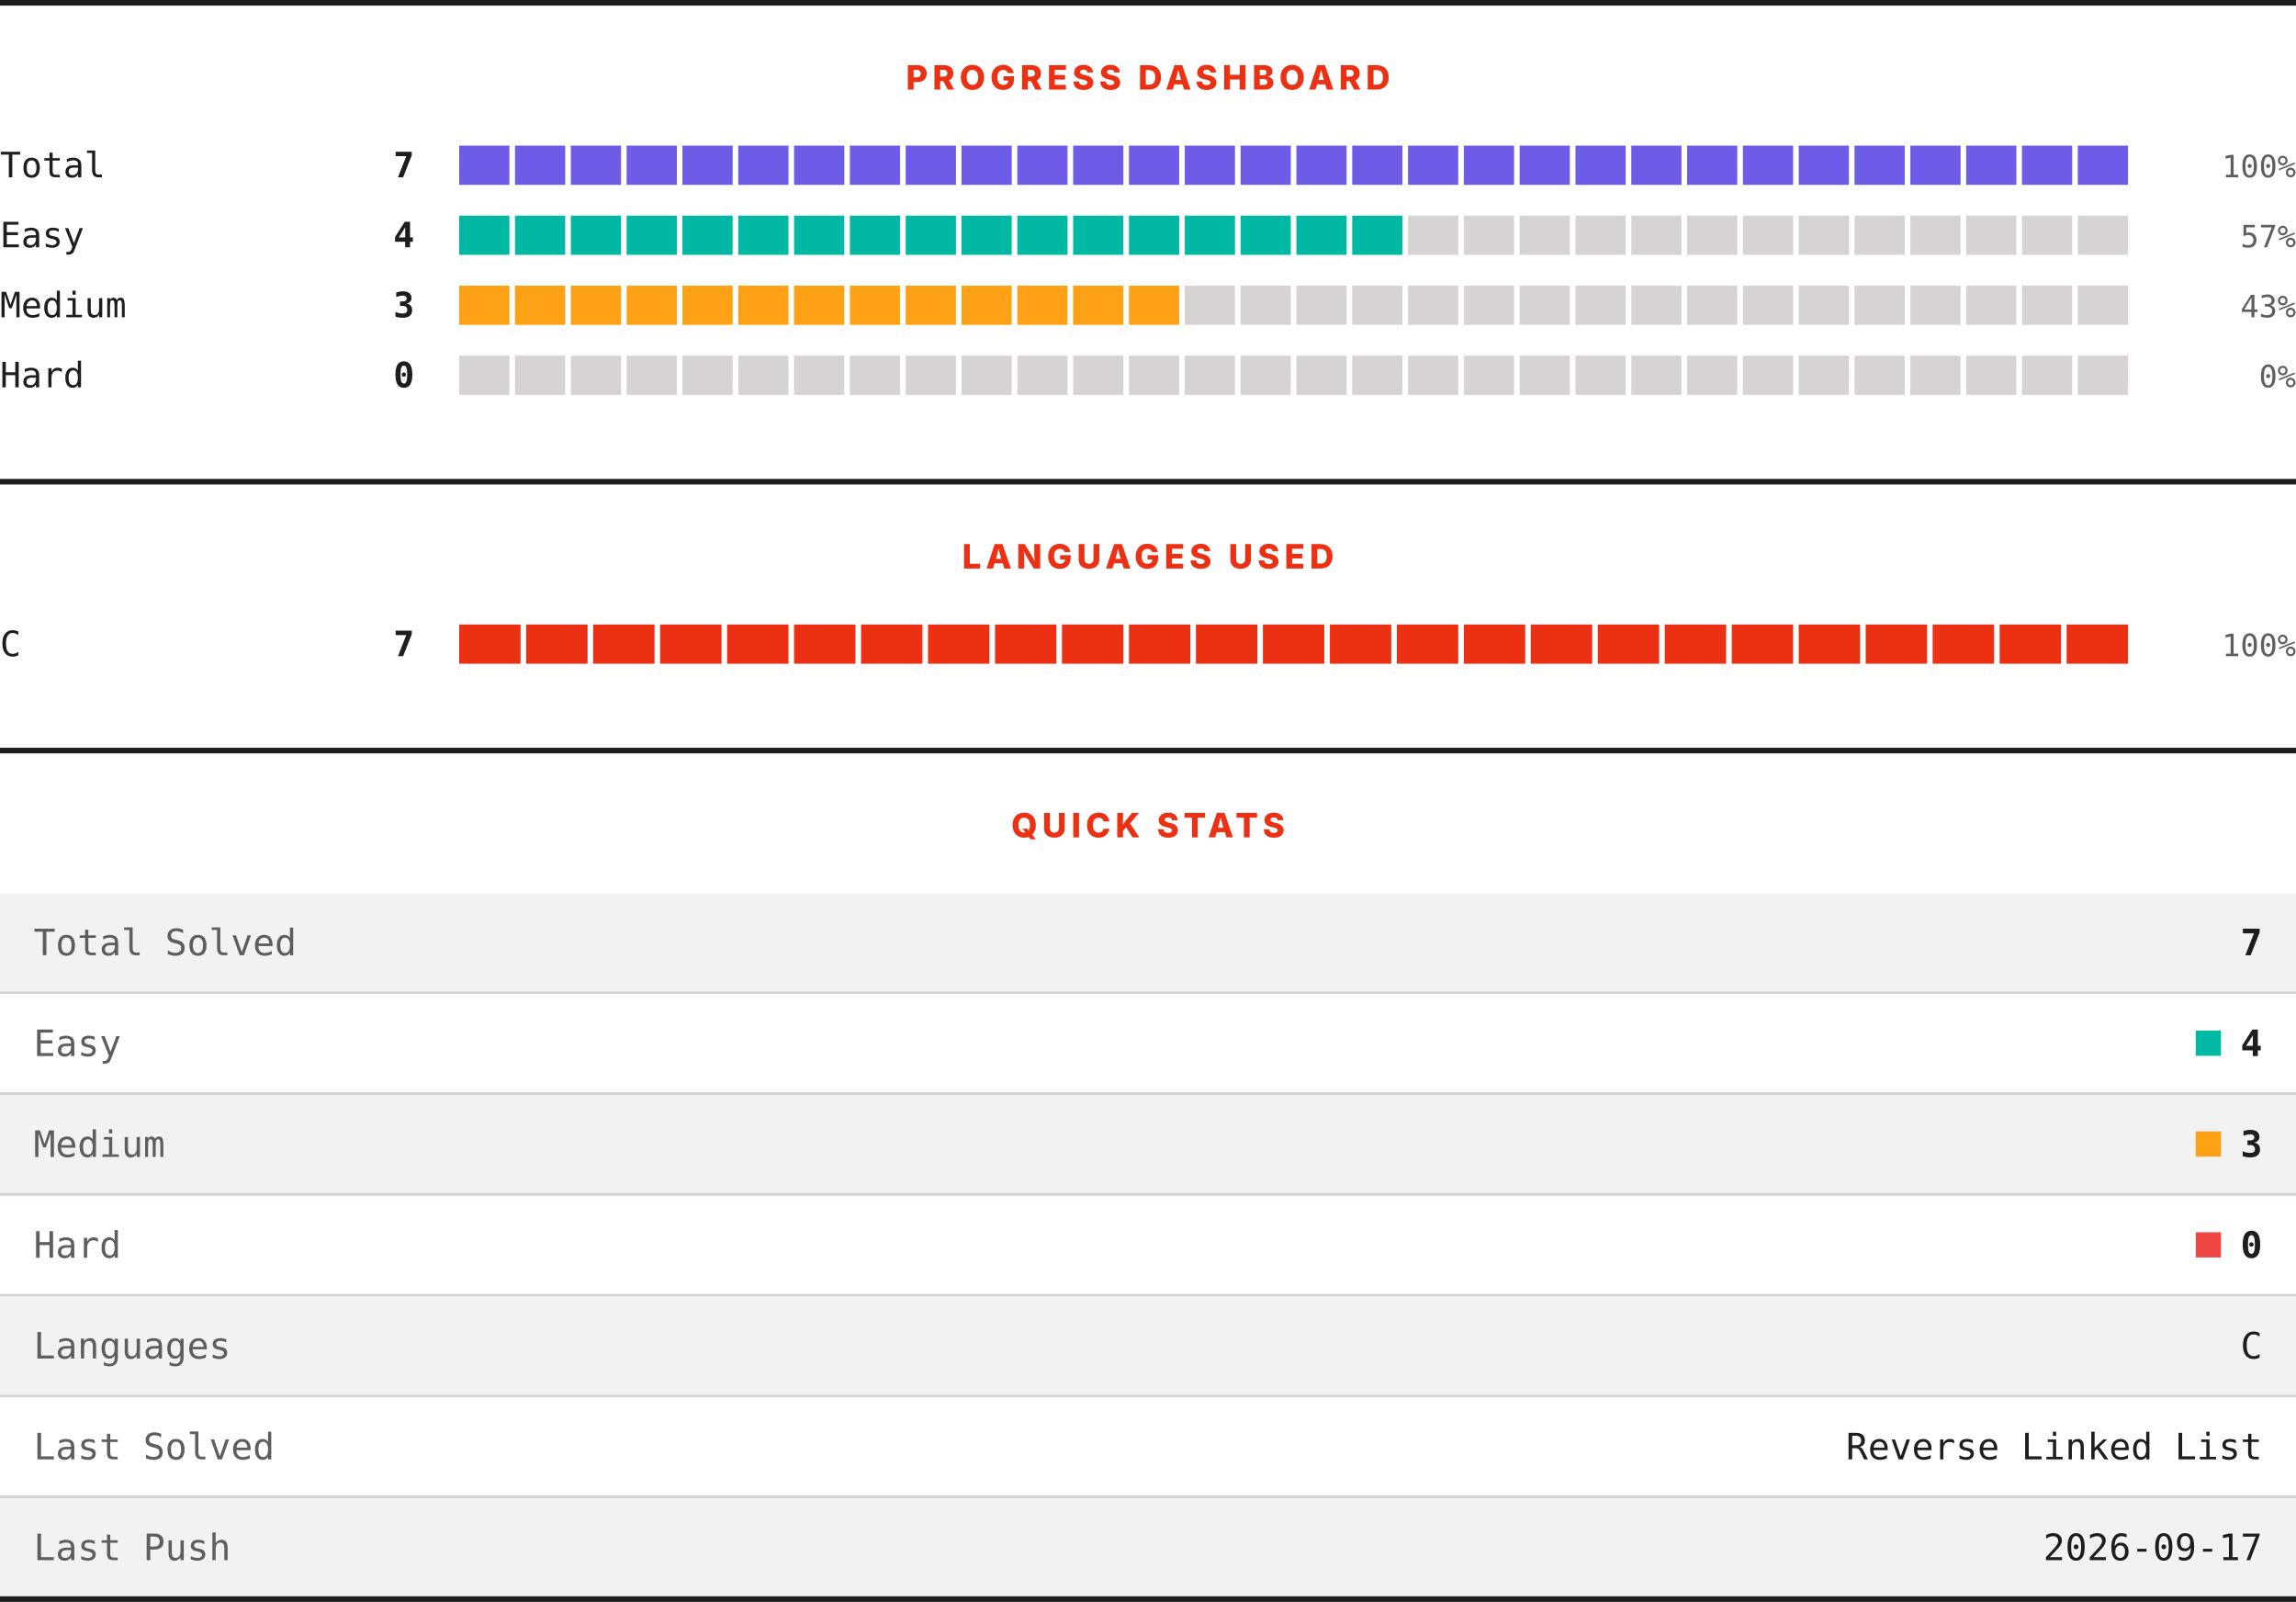
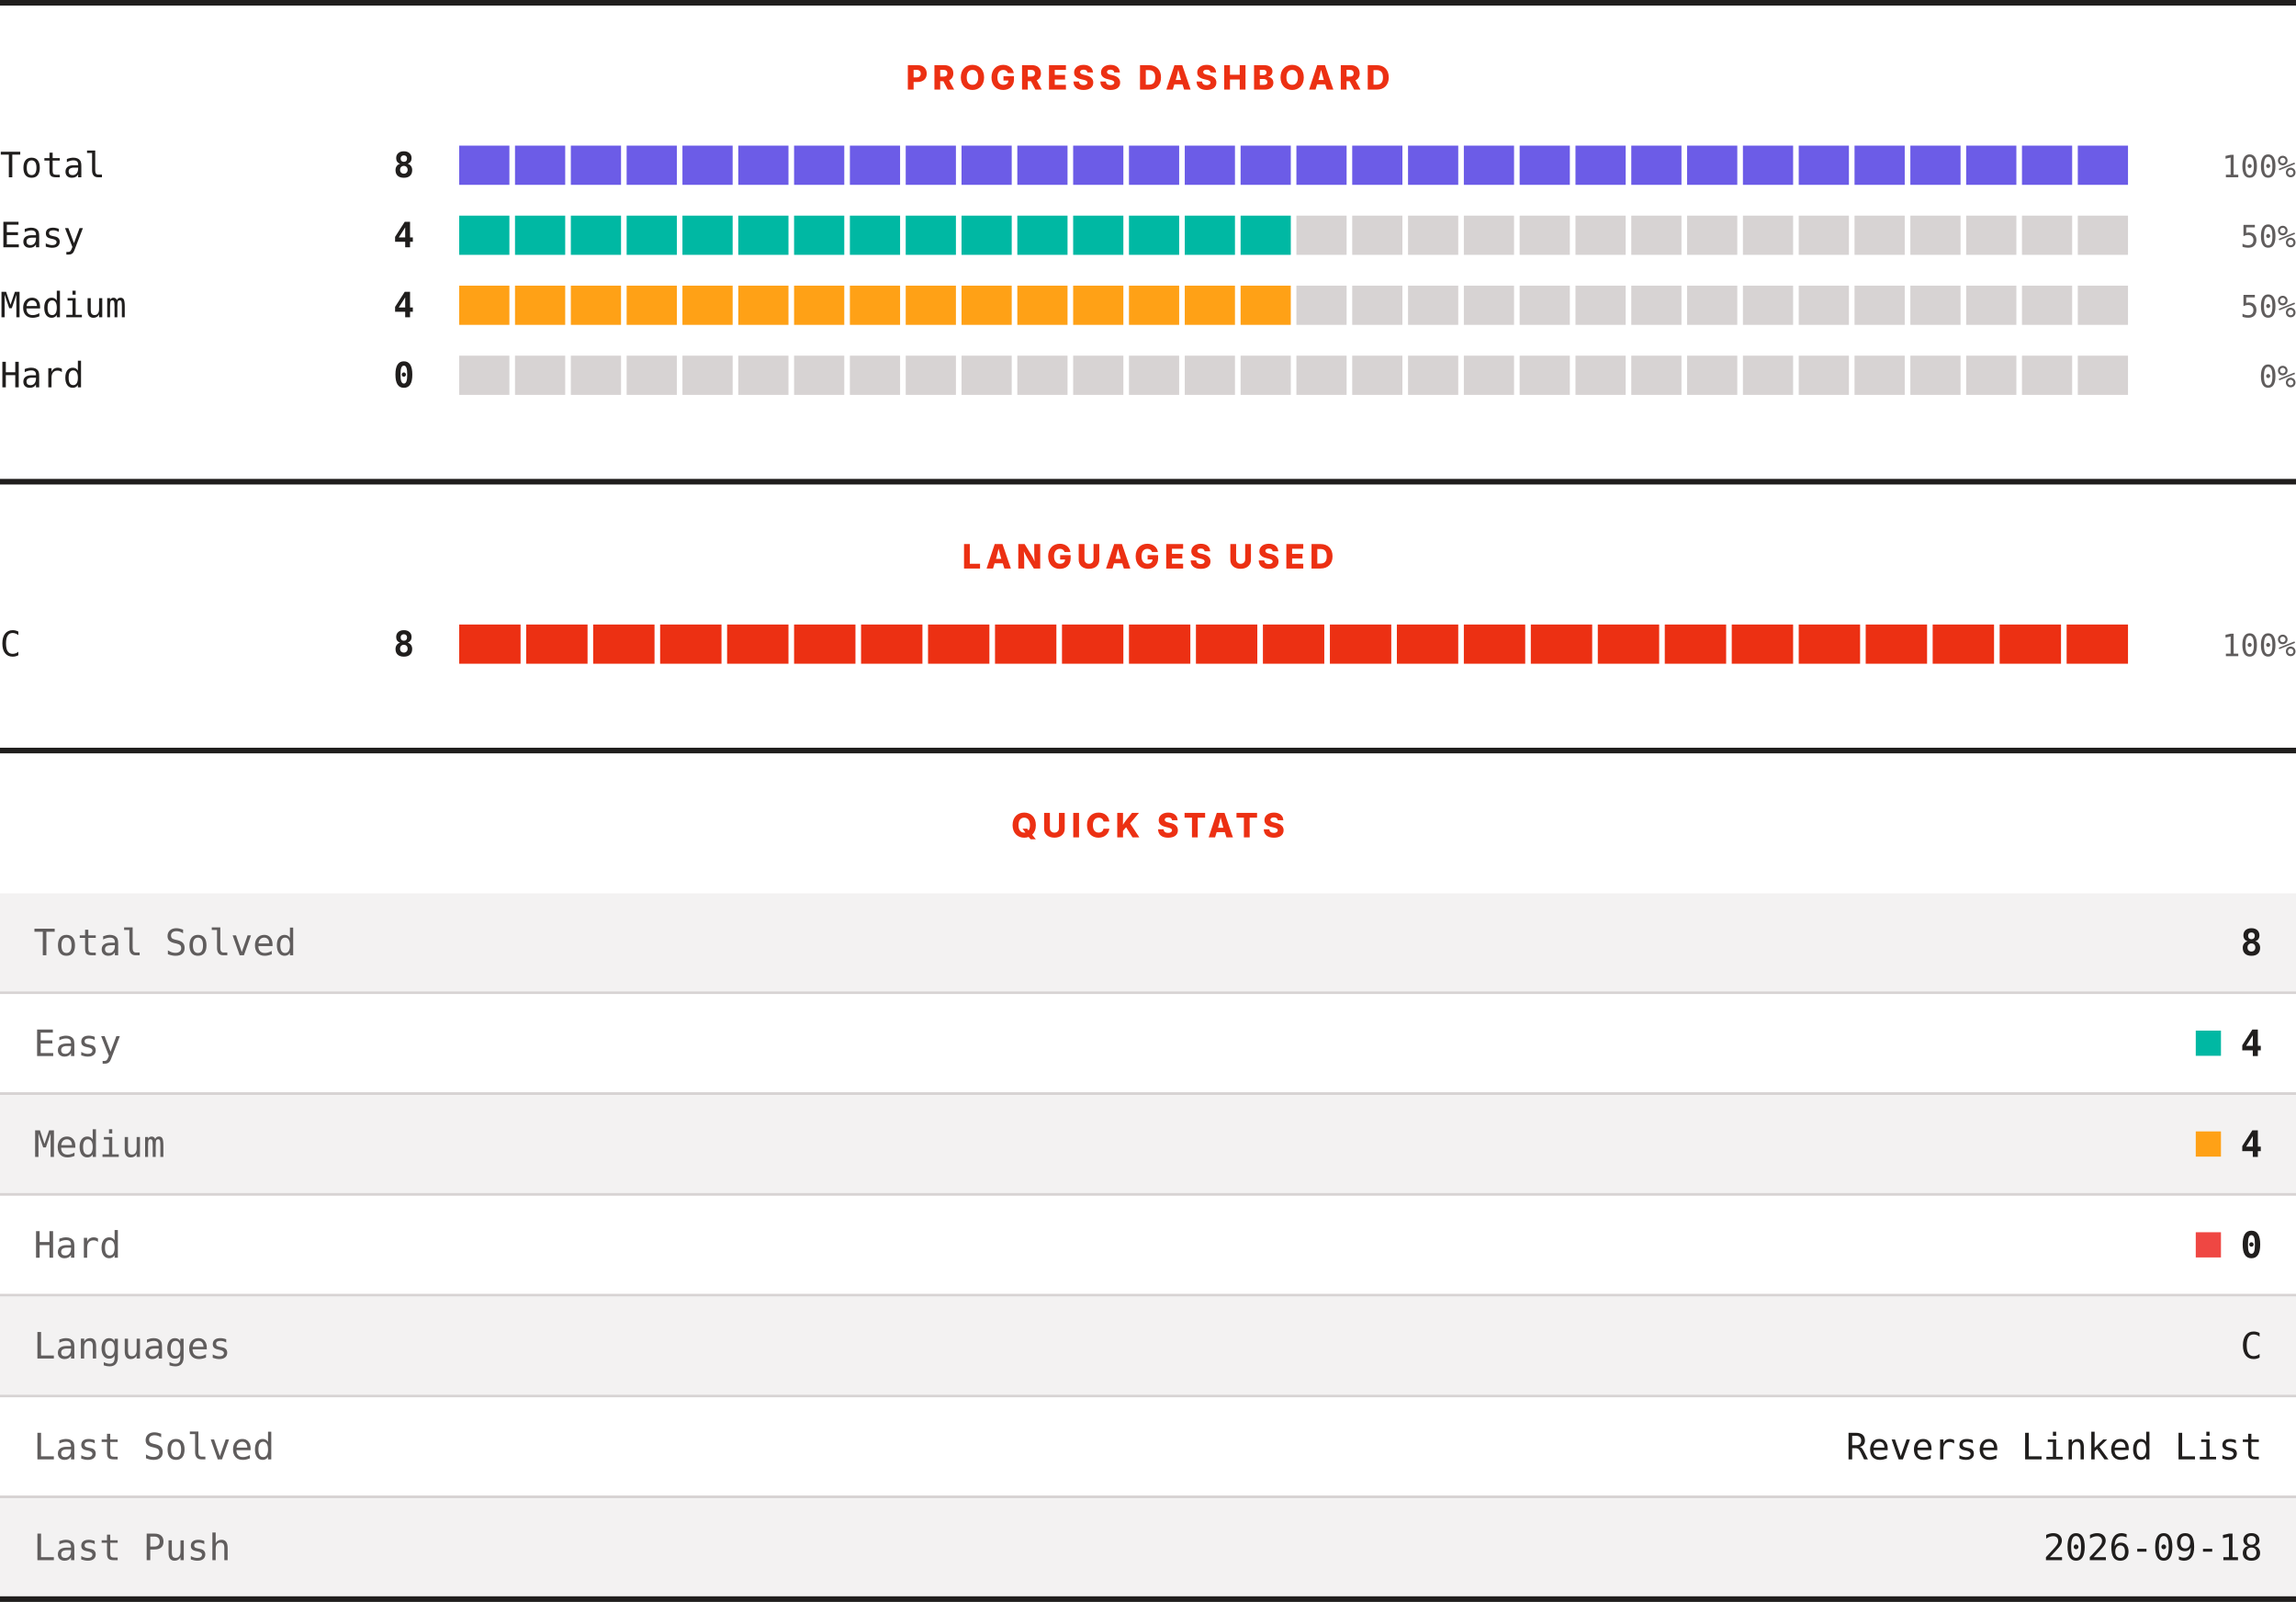
<svg xmlns="http://www.w3.org/2000/svg" width="820" height="572" viewBox="0 0 820 572" role="img" aria-label="LeetCode progress, languages and quick stats">
  <rect width="820" height="572" fill="#ffffff" />
  <rect x="0" y="0" width="820" height="2" fill="#201e1d" />
  <text x="410" y="32" text-anchor="middle" font-family="Archivo, system-ui, -apple-system, Segoe UI, sans-serif" font-size="12" font-weight="800" letter-spacing="1.68" fill="#ec3013">PROGRESS DASHBOARD</text>
  <text x="0" y="63.3" font-family="ui-monospace, SFMono-Regular, Menlo, Consolas, monospace" font-size="12.5" fill="#201e1d">Total</text>
-   <text x="148" y="63.3" text-anchor="end" font-family="ui-monospace, SFMono-Regular, Menlo, Consolas, monospace" font-size="12.5" font-weight="700" fill="#201e1d">7</text>
+   <text x="148" y="63.3" text-anchor="end" font-family="ui-monospace, SFMono-Regular, Menlo, Consolas, monospace" font-size="12.5" font-weight="700" fill="#201e1d">8</text>
  <rect x="164.00" y="52" width="17.93" height="14" fill="#6c5ce7" />
  <rect x="183.93" y="52" width="17.93" height="14" fill="#6c5ce7" />
  <rect x="203.87" y="52" width="17.93" height="14" fill="#6c5ce7" />
  <rect x="223.80" y="52" width="17.93" height="14" fill="#6c5ce7" />
  <rect x="243.73" y="52" width="17.93" height="14" fill="#6c5ce7" />
  <rect x="263.67" y="52" width="17.93" height="14" fill="#6c5ce7" />
  <rect x="283.60" y="52" width="17.93" height="14" fill="#6c5ce7" />
  <rect x="303.53" y="52" width="17.93" height="14" fill="#6c5ce7" />
  <rect x="323.47" y="52" width="17.93" height="14" fill="#6c5ce7" />
  <rect x="343.40" y="52" width="17.93" height="14" fill="#6c5ce7" />
  <rect x="363.33" y="52" width="17.93" height="14" fill="#6c5ce7" />
  <rect x="383.27" y="52" width="17.93" height="14" fill="#6c5ce7" />
  <rect x="403.20" y="52" width="17.93" height="14" fill="#6c5ce7" />
  <rect x="423.13" y="52" width="17.93" height="14" fill="#6c5ce7" />
  <rect x="443.07" y="52" width="17.93" height="14" fill="#6c5ce7" />
  <rect x="463.00" y="52" width="17.93" height="14" fill="#6c5ce7" />
  <rect x="482.93" y="52" width="17.93" height="14" fill="#6c5ce7" />
  <rect x="502.87" y="52" width="17.93" height="14" fill="#6c5ce7" />
  <rect x="522.80" y="52" width="17.93" height="14" fill="#6c5ce7" />
  <rect x="542.73" y="52" width="17.93" height="14" fill="#6c5ce7" />
  <rect x="562.67" y="52" width="17.93" height="14" fill="#6c5ce7" />
  <rect x="582.60" y="52" width="17.93" height="14" fill="#6c5ce7" />
  <rect x="602.53" y="52" width="17.93" height="14" fill="#6c5ce7" />
  <rect x="622.47" y="52" width="17.93" height="14" fill="#6c5ce7" />
  <rect x="642.40" y="52" width="17.93" height="14" fill="#6c5ce7" />
  <rect x="662.33" y="52" width="17.93" height="14" fill="#6c5ce7" />
  <rect x="682.27" y="52" width="17.93" height="14" fill="#6c5ce7" />
  <rect x="702.20" y="52" width="17.93" height="14" fill="#6c5ce7" />
  <rect x="722.13" y="52" width="17.93" height="14" fill="#6c5ce7" />
  <rect x="742.07" y="52" width="17.93" height="14" fill="#6c5ce7" />
  <text x="820" y="63.3" text-anchor="end" font-family="ui-monospace, SFMono-Regular, Menlo, Consolas, monospace" font-size="11" fill="#605d5d">100%</text>
  <text x="0" y="88.3" font-family="ui-monospace, SFMono-Regular, Menlo, Consolas, monospace" font-size="12.5" fill="#201e1d">Easy</text>
  <text x="148" y="88.3" text-anchor="end" font-family="ui-monospace, SFMono-Regular, Menlo, Consolas, monospace" font-size="12.5" font-weight="700" fill="#201e1d">4</text>
  <rect x="164.00" y="77" width="17.93" height="14" fill="#00b8a3" />
  <rect x="183.93" y="77" width="17.93" height="14" fill="#00b8a3" />
  <rect x="203.87" y="77" width="17.93" height="14" fill="#00b8a3" />
  <rect x="223.80" y="77" width="17.93" height="14" fill="#00b8a3" />
  <rect x="243.73" y="77" width="17.93" height="14" fill="#00b8a3" />
  <rect x="263.67" y="77" width="17.93" height="14" fill="#00b8a3" />
  <rect x="283.60" y="77" width="17.93" height="14" fill="#00b8a3" />
  <rect x="303.53" y="77" width="17.93" height="14" fill="#00b8a3" />
  <rect x="323.47" y="77" width="17.93" height="14" fill="#00b8a3" />
  <rect x="343.40" y="77" width="17.93" height="14" fill="#00b8a3" />
  <rect x="363.33" y="77" width="17.93" height="14" fill="#00b8a3" />
  <rect x="383.27" y="77" width="17.93" height="14" fill="#00b8a3" />
  <rect x="403.20" y="77" width="17.93" height="14" fill="#00b8a3" />
  <rect x="423.13" y="77" width="17.93" height="14" fill="#00b8a3" />
  <rect x="443.07" y="77" width="17.93" height="14" fill="#00b8a3" />
-   <rect x="463.00" y="77" width="17.93" height="14" fill="#00b8a3" />
-   <rect x="482.93" y="77" width="17.93" height="14" fill="#00b8a3" />
+   <rect x="463.00" y="77" width="17.93" height="14" fill="#d7d3d3" />
+   <rect x="482.93" y="77" width="17.93" height="14" fill="#d7d3d3" />
  <rect x="502.87" y="77" width="17.93" height="14" fill="#d7d3d3" />
  <rect x="522.80" y="77" width="17.93" height="14" fill="#d7d3d3" />
  <rect x="542.73" y="77" width="17.93" height="14" fill="#d7d3d3" />
  <rect x="562.67" y="77" width="17.93" height="14" fill="#d7d3d3" />
  <rect x="582.60" y="77" width="17.93" height="14" fill="#d7d3d3" />
  <rect x="602.53" y="77" width="17.93" height="14" fill="#d7d3d3" />
  <rect x="622.47" y="77" width="17.93" height="14" fill="#d7d3d3" />
  <rect x="642.40" y="77" width="17.93" height="14" fill="#d7d3d3" />
  <rect x="662.33" y="77" width="17.93" height="14" fill="#d7d3d3" />
  <rect x="682.27" y="77" width="17.93" height="14" fill="#d7d3d3" />
  <rect x="702.20" y="77" width="17.93" height="14" fill="#d7d3d3" />
  <rect x="722.13" y="77" width="17.93" height="14" fill="#d7d3d3" />
  <rect x="742.07" y="77" width="17.93" height="14" fill="#d7d3d3" />
-   <text x="820" y="88.3" text-anchor="end" font-family="ui-monospace, SFMono-Regular, Menlo, Consolas, monospace" font-size="11" fill="#605d5d">57%</text>
+   <text x="820" y="88.3" text-anchor="end" font-family="ui-monospace, SFMono-Regular, Menlo, Consolas, monospace" font-size="11" fill="#605d5d">50%</text>
  <text x="0" y="113.3" font-family="ui-monospace, SFMono-Regular, Menlo, Consolas, monospace" font-size="12.5" fill="#201e1d">Medium</text>
-   <text x="148" y="113.3" text-anchor="end" font-family="ui-monospace, SFMono-Regular, Menlo, Consolas, monospace" font-size="12.5" font-weight="700" fill="#201e1d">3</text>
+   <text x="148" y="113.3" text-anchor="end" font-family="ui-monospace, SFMono-Regular, Menlo, Consolas, monospace" font-size="12.5" font-weight="700" fill="#201e1d">4</text>
  <rect x="164.00" y="102" width="17.93" height="14" fill="#ffa116" />
  <rect x="183.93" y="102" width="17.93" height="14" fill="#ffa116" />
  <rect x="203.87" y="102" width="17.93" height="14" fill="#ffa116" />
  <rect x="223.80" y="102" width="17.93" height="14" fill="#ffa116" />
  <rect x="243.73" y="102" width="17.93" height="14" fill="#ffa116" />
  <rect x="263.67" y="102" width="17.93" height="14" fill="#ffa116" />
  <rect x="283.60" y="102" width="17.93" height="14" fill="#ffa116" />
  <rect x="303.53" y="102" width="17.93" height="14" fill="#ffa116" />
  <rect x="323.47" y="102" width="17.93" height="14" fill="#ffa116" />
  <rect x="343.40" y="102" width="17.93" height="14" fill="#ffa116" />
  <rect x="363.33" y="102" width="17.93" height="14" fill="#ffa116" />
  <rect x="383.27" y="102" width="17.93" height="14" fill="#ffa116" />
  <rect x="403.20" y="102" width="17.93" height="14" fill="#ffa116" />
-   <rect x="423.13" y="102" width="17.93" height="14" fill="#d7d3d3" />
-   <rect x="443.07" y="102" width="17.93" height="14" fill="#d7d3d3" />
+   <rect x="423.13" y="102" width="17.93" height="14" fill="#ffa116" />
+   <rect x="443.07" y="102" width="17.93" height="14" fill="#ffa116" />
  <rect x="463.00" y="102" width="17.93" height="14" fill="#d7d3d3" />
  <rect x="482.93" y="102" width="17.93" height="14" fill="#d7d3d3" />
  <rect x="502.87" y="102" width="17.93" height="14" fill="#d7d3d3" />
  <rect x="522.80" y="102" width="17.93" height="14" fill="#d7d3d3" />
  <rect x="542.73" y="102" width="17.93" height="14" fill="#d7d3d3" />
  <rect x="562.67" y="102" width="17.93" height="14" fill="#d7d3d3" />
  <rect x="582.60" y="102" width="17.93" height="14" fill="#d7d3d3" />
  <rect x="602.53" y="102" width="17.93" height="14" fill="#d7d3d3" />
  <rect x="622.47" y="102" width="17.93" height="14" fill="#d7d3d3" />
  <rect x="642.40" y="102" width="17.93" height="14" fill="#d7d3d3" />
  <rect x="662.33" y="102" width="17.93" height="14" fill="#d7d3d3" />
  <rect x="682.27" y="102" width="17.93" height="14" fill="#d7d3d3" />
  <rect x="702.20" y="102" width="17.93" height="14" fill="#d7d3d3" />
  <rect x="722.13" y="102" width="17.93" height="14" fill="#d7d3d3" />
  <rect x="742.07" y="102" width="17.93" height="14" fill="#d7d3d3" />
-   <text x="820" y="113.3" text-anchor="end" font-family="ui-monospace, SFMono-Regular, Menlo, Consolas, monospace" font-size="11" fill="#605d5d">43%</text>
+   <text x="820" y="113.3" text-anchor="end" font-family="ui-monospace, SFMono-Regular, Menlo, Consolas, monospace" font-size="11" fill="#605d5d">50%</text>
  <text x="0" y="138.3" font-family="ui-monospace, SFMono-Regular, Menlo, Consolas, monospace" font-size="12.5" fill="#201e1d">Hard</text>
  <text x="148" y="138.3" text-anchor="end" font-family="ui-monospace, SFMono-Regular, Menlo, Consolas, monospace" font-size="12.5" font-weight="700" fill="#201e1d">0</text>
  <rect x="164.00" y="127" width="17.93" height="14" fill="#d7d3d3" />
  <rect x="183.93" y="127" width="17.93" height="14" fill="#d7d3d3" />
  <rect x="203.87" y="127" width="17.93" height="14" fill="#d7d3d3" />
  <rect x="223.80" y="127" width="17.93" height="14" fill="#d7d3d3" />
  <rect x="243.73" y="127" width="17.93" height="14" fill="#d7d3d3" />
  <rect x="263.67" y="127" width="17.93" height="14" fill="#d7d3d3" />
  <rect x="283.60" y="127" width="17.93" height="14" fill="#d7d3d3" />
  <rect x="303.53" y="127" width="17.93" height="14" fill="#d7d3d3" />
  <rect x="323.47" y="127" width="17.93" height="14" fill="#d7d3d3" />
  <rect x="343.40" y="127" width="17.93" height="14" fill="#d7d3d3" />
  <rect x="363.33" y="127" width="17.93" height="14" fill="#d7d3d3" />
  <rect x="383.27" y="127" width="17.93" height="14" fill="#d7d3d3" />
  <rect x="403.20" y="127" width="17.93" height="14" fill="#d7d3d3" />
  <rect x="423.13" y="127" width="17.93" height="14" fill="#d7d3d3" />
  <rect x="443.07" y="127" width="17.93" height="14" fill="#d7d3d3" />
  <rect x="463.00" y="127" width="17.93" height="14" fill="#d7d3d3" />
  <rect x="482.93" y="127" width="17.93" height="14" fill="#d7d3d3" />
  <rect x="502.87" y="127" width="17.93" height="14" fill="#d7d3d3" />
  <rect x="522.80" y="127" width="17.93" height="14" fill="#d7d3d3" />
  <rect x="542.73" y="127" width="17.93" height="14" fill="#d7d3d3" />
  <rect x="562.67" y="127" width="17.93" height="14" fill="#d7d3d3" />
  <rect x="582.60" y="127" width="17.93" height="14" fill="#d7d3d3" />
  <rect x="602.53" y="127" width="17.93" height="14" fill="#d7d3d3" />
  <rect x="622.47" y="127" width="17.93" height="14" fill="#d7d3d3" />
  <rect x="642.40" y="127" width="17.93" height="14" fill="#d7d3d3" />
  <rect x="662.33" y="127" width="17.93" height="14" fill="#d7d3d3" />
  <rect x="682.27" y="127" width="17.93" height="14" fill="#d7d3d3" />
  <rect x="702.20" y="127" width="17.93" height="14" fill="#d7d3d3" />
  <rect x="722.13" y="127" width="17.93" height="14" fill="#d7d3d3" />
  <rect x="742.07" y="127" width="17.93" height="14" fill="#d7d3d3" />
  <text x="820" y="138.3" text-anchor="end" font-family="ui-monospace, SFMono-Regular, Menlo, Consolas, monospace" font-size="11" fill="#605d5d">0%</text>
  <rect x="0" y="171" width="820" height="2" fill="#201e1d" />
  <text x="410" y="203" text-anchor="middle" font-family="Archivo, system-ui, -apple-system, Segoe UI, sans-serif" font-size="12" font-weight="800" letter-spacing="1.68" fill="#ec3013">LANGUAGES USED</text>
  <text x="0" y="234.3" font-family="ui-monospace, SFMono-Regular, Menlo, Consolas, monospace" font-size="12.5" fill="#201e1d">C</text>
-   <text x="148" y="234.3" text-anchor="end" font-family="ui-monospace, SFMono-Regular, Menlo, Consolas, monospace" font-size="12.5" font-weight="700" fill="#201e1d">7</text>
+   <text x="148" y="234.3" text-anchor="end" font-family="ui-monospace, SFMono-Regular, Menlo, Consolas, monospace" font-size="12.5" font-weight="700" fill="#201e1d">8</text>
  <rect x="164.00" y="223" width="21.92" height="14" fill="#ec3013" />
  <rect x="187.92" y="223" width="21.92" height="14" fill="#ec3013" />
  <rect x="211.84" y="223" width="21.92" height="14" fill="#ec3013" />
  <rect x="235.76" y="223" width="21.92" height="14" fill="#ec3013" />
  <rect x="259.68" y="223" width="21.92" height="14" fill="#ec3013" />
  <rect x="283.60" y="223" width="21.92" height="14" fill="#ec3013" />
  <rect x="307.52" y="223" width="21.92" height="14" fill="#ec3013" />
  <rect x="331.44" y="223" width="21.92" height="14" fill="#ec3013" />
  <rect x="355.36" y="223" width="21.92" height="14" fill="#ec3013" />
  <rect x="379.28" y="223" width="21.92" height="14" fill="#ec3013" />
  <rect x="403.20" y="223" width="21.92" height="14" fill="#ec3013" />
  <rect x="427.12" y="223" width="21.92" height="14" fill="#ec3013" />
  <rect x="451.04" y="223" width="21.92" height="14" fill="#ec3013" />
  <rect x="474.96" y="223" width="21.92" height="14" fill="#ec3013" />
  <rect x="498.88" y="223" width="21.92" height="14" fill="#ec3013" />
  <rect x="522.80" y="223" width="21.92" height="14" fill="#ec3013" />
  <rect x="546.72" y="223" width="21.92" height="14" fill="#ec3013" />
  <rect x="570.64" y="223" width="21.92" height="14" fill="#ec3013" />
  <rect x="594.56" y="223" width="21.92" height="14" fill="#ec3013" />
  <rect x="618.48" y="223" width="21.92" height="14" fill="#ec3013" />
  <rect x="642.40" y="223" width="21.92" height="14" fill="#ec3013" />
  <rect x="666.32" y="223" width="21.92" height="14" fill="#ec3013" />
  <rect x="690.24" y="223" width="21.92" height="14" fill="#ec3013" />
  <rect x="714.16" y="223" width="21.92" height="14" fill="#ec3013" />
  <rect x="738.08" y="223" width="21.92" height="14" fill="#ec3013" />
  <text x="820" y="234.3" text-anchor="end" font-family="ui-monospace, SFMono-Regular, Menlo, Consolas, monospace" font-size="11" fill="#605d5d">100%</text>
  <rect x="0" y="267" width="820" height="2" fill="#201e1d" />
  <text x="410" y="299" text-anchor="middle" font-family="Archivo, system-ui, -apple-system, Segoe UI, sans-serif" font-size="12" font-weight="800" letter-spacing="1.68" fill="#ec3013">QUICK STATS</text>
  <rect x="0" y="319" width="820" height="35" fill="#f3f2f2" />
  <text x="12" y="341.1" font-family="ui-monospace, SFMono-Regular, Menlo, Consolas, monospace" font-size="13" fill="#605d5d">Total Solved</text>
-   <text x="808" y="341.1" text-anchor="end" font-family="ui-monospace, SFMono-Regular, Menlo, Consolas, monospace" font-size="13" font-weight="700" fill="#201e1d">7</text>
+   <text x="808" y="341.1" text-anchor="end" font-family="ui-monospace, SFMono-Regular, Menlo, Consolas, monospace" font-size="13" font-weight="700" fill="#201e1d">8</text>
  <rect x="0" y="354" width="820" height="1" fill="#d7d3d3" />
  <rect x="0" y="355" width="820" height="35" fill="#ffffff" />
  <text x="12" y="377.1" font-family="ui-monospace, SFMono-Regular, Menlo, Consolas, monospace" font-size="13" fill="#605d5d">Easy</text>
  <rect x="784.2" y="368" width="9" height="9" fill="#00b8a3" />
  <text x="808" y="377.1" text-anchor="end" font-family="ui-monospace, SFMono-Regular, Menlo, Consolas, monospace" font-size="13" font-weight="700" fill="#201e1d">4</text>
  <rect x="0" y="390" width="820" height="1" fill="#d7d3d3" />
  <rect x="0" y="391" width="820" height="35" fill="#f3f2f2" />
  <text x="12" y="413.1" font-family="ui-monospace, SFMono-Regular, Menlo, Consolas, monospace" font-size="13" fill="#605d5d">Medium</text>
  <rect x="784.2" y="404" width="9" height="9" fill="#ffa116" />
-   <text x="808" y="413.1" text-anchor="end" font-family="ui-monospace, SFMono-Regular, Menlo, Consolas, monospace" font-size="13" font-weight="700" fill="#201e1d">3</text>
+   <text x="808" y="413.1" text-anchor="end" font-family="ui-monospace, SFMono-Regular, Menlo, Consolas, monospace" font-size="13" font-weight="700" fill="#201e1d">4</text>
  <rect x="0" y="426" width="820" height="1" fill="#d7d3d3" />
  <rect x="0" y="427" width="820" height="35" fill="#ffffff" />
  <text x="12" y="449.1" font-family="ui-monospace, SFMono-Regular, Menlo, Consolas, monospace" font-size="13" fill="#605d5d">Hard</text>
  <rect x="784.2" y="440" width="9" height="9" fill="#ef4743" />
  <text x="808" y="449.1" text-anchor="end" font-family="ui-monospace, SFMono-Regular, Menlo, Consolas, monospace" font-size="13" font-weight="700" fill="#201e1d">0</text>
  <rect x="0" y="462" width="820" height="1" fill="#d7d3d3" />
  <rect x="0" y="463" width="820" height="35" fill="#f3f2f2" />
  <text x="12" y="485.1" font-family="ui-monospace, SFMono-Regular, Menlo, Consolas, monospace" font-size="13" fill="#605d5d">Languages</text>
  <text x="808" y="485.1" text-anchor="end" font-family="ui-monospace, SFMono-Regular, Menlo, Consolas, monospace" font-size="13" fill="#201e1d">C</text>
  <rect x="0" y="498" width="820" height="1" fill="#d7d3d3" />
  <rect x="0" y="499" width="820" height="35" fill="#ffffff" />
  <text x="12" y="521.1" font-family="ui-monospace, SFMono-Regular, Menlo, Consolas, monospace" font-size="13" fill="#605d5d">Last Solved</text>
  <text x="808" y="521.1" text-anchor="end" font-family="ui-monospace, SFMono-Regular, Menlo, Consolas, monospace" font-size="13" fill="#201e1d">Reverse Linked List</text>
  <rect x="0" y="534" width="820" height="1" fill="#d7d3d3" />
  <rect x="0" y="535" width="820" height="35" fill="#f3f2f2" />
  <text x="12" y="557.1" font-family="ui-monospace, SFMono-Regular, Menlo, Consolas, monospace" font-size="13" fill="#605d5d">Last Push</text>
-   <text x="808" y="557.1" text-anchor="end" font-family="ui-monospace, SFMono-Regular, Menlo, Consolas, monospace" font-size="13" fill="#201e1d">2026-09-17</text>
+   <text x="808" y="557.1" text-anchor="end" font-family="ui-monospace, SFMono-Regular, Menlo, Consolas, monospace" font-size="13" fill="#201e1d">2026-09-18</text>
  <rect x="0" y="570" width="820" height="2" fill="#201e1d" />
</svg>
